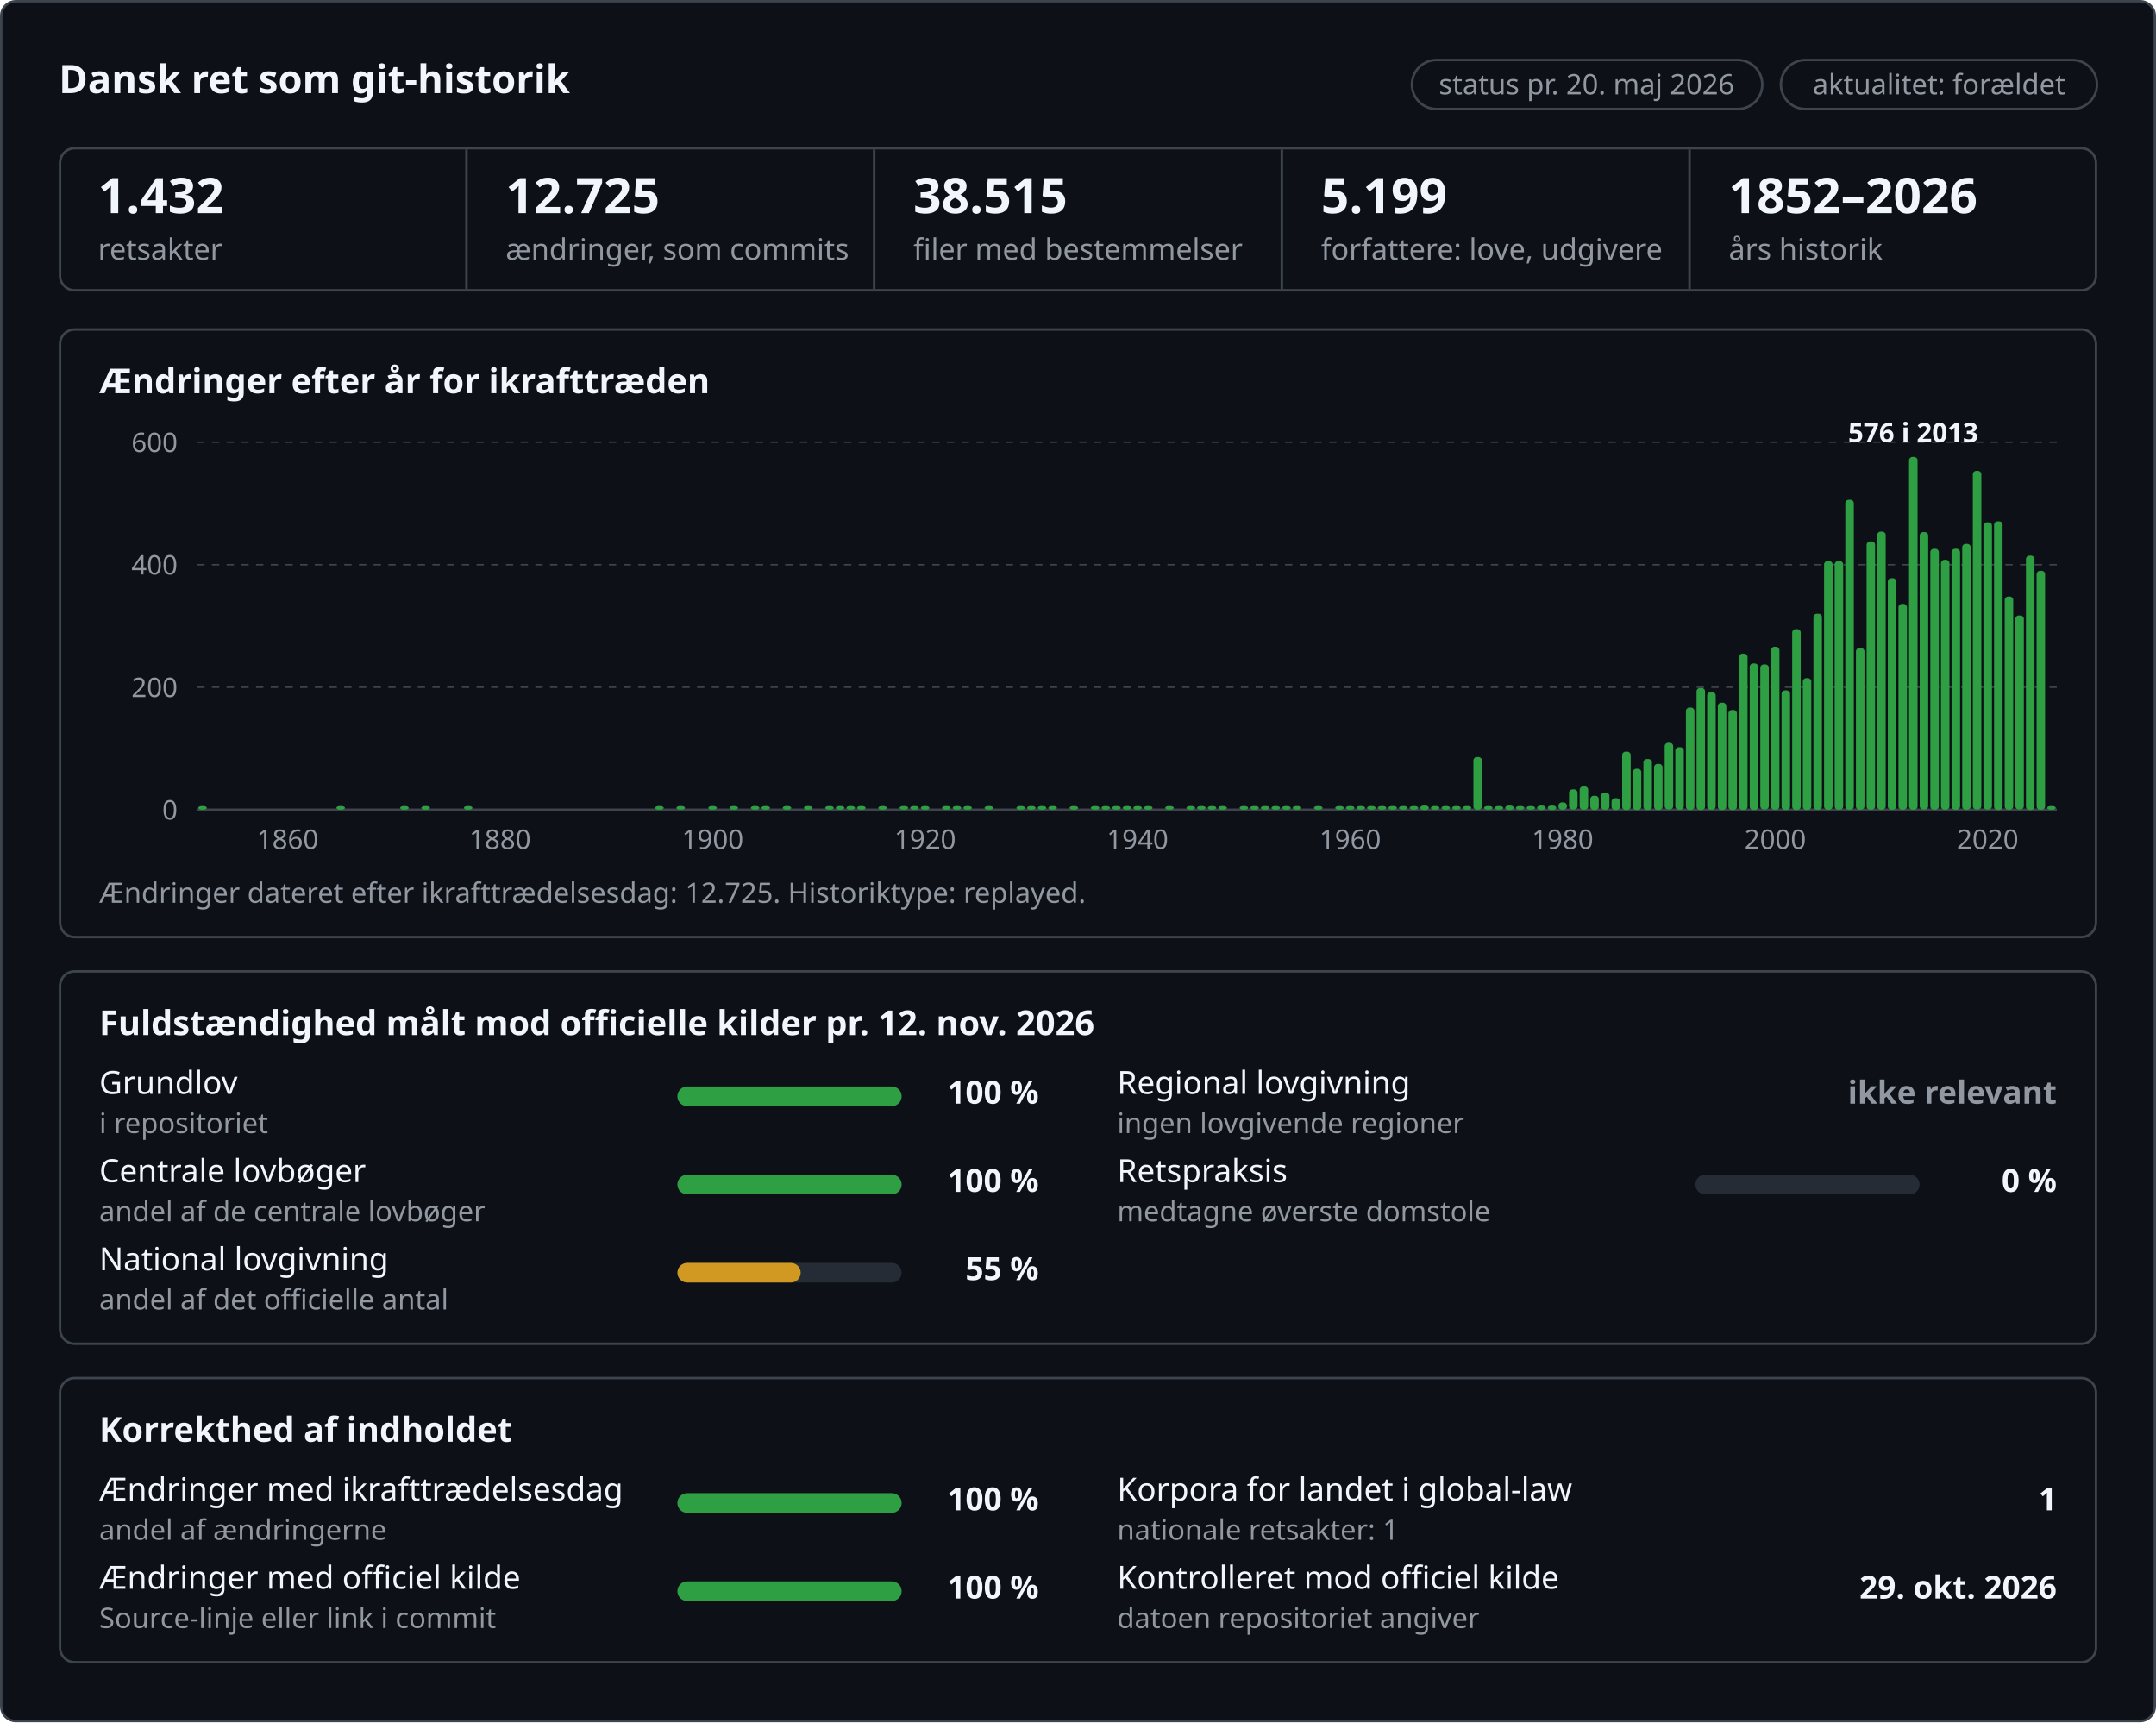
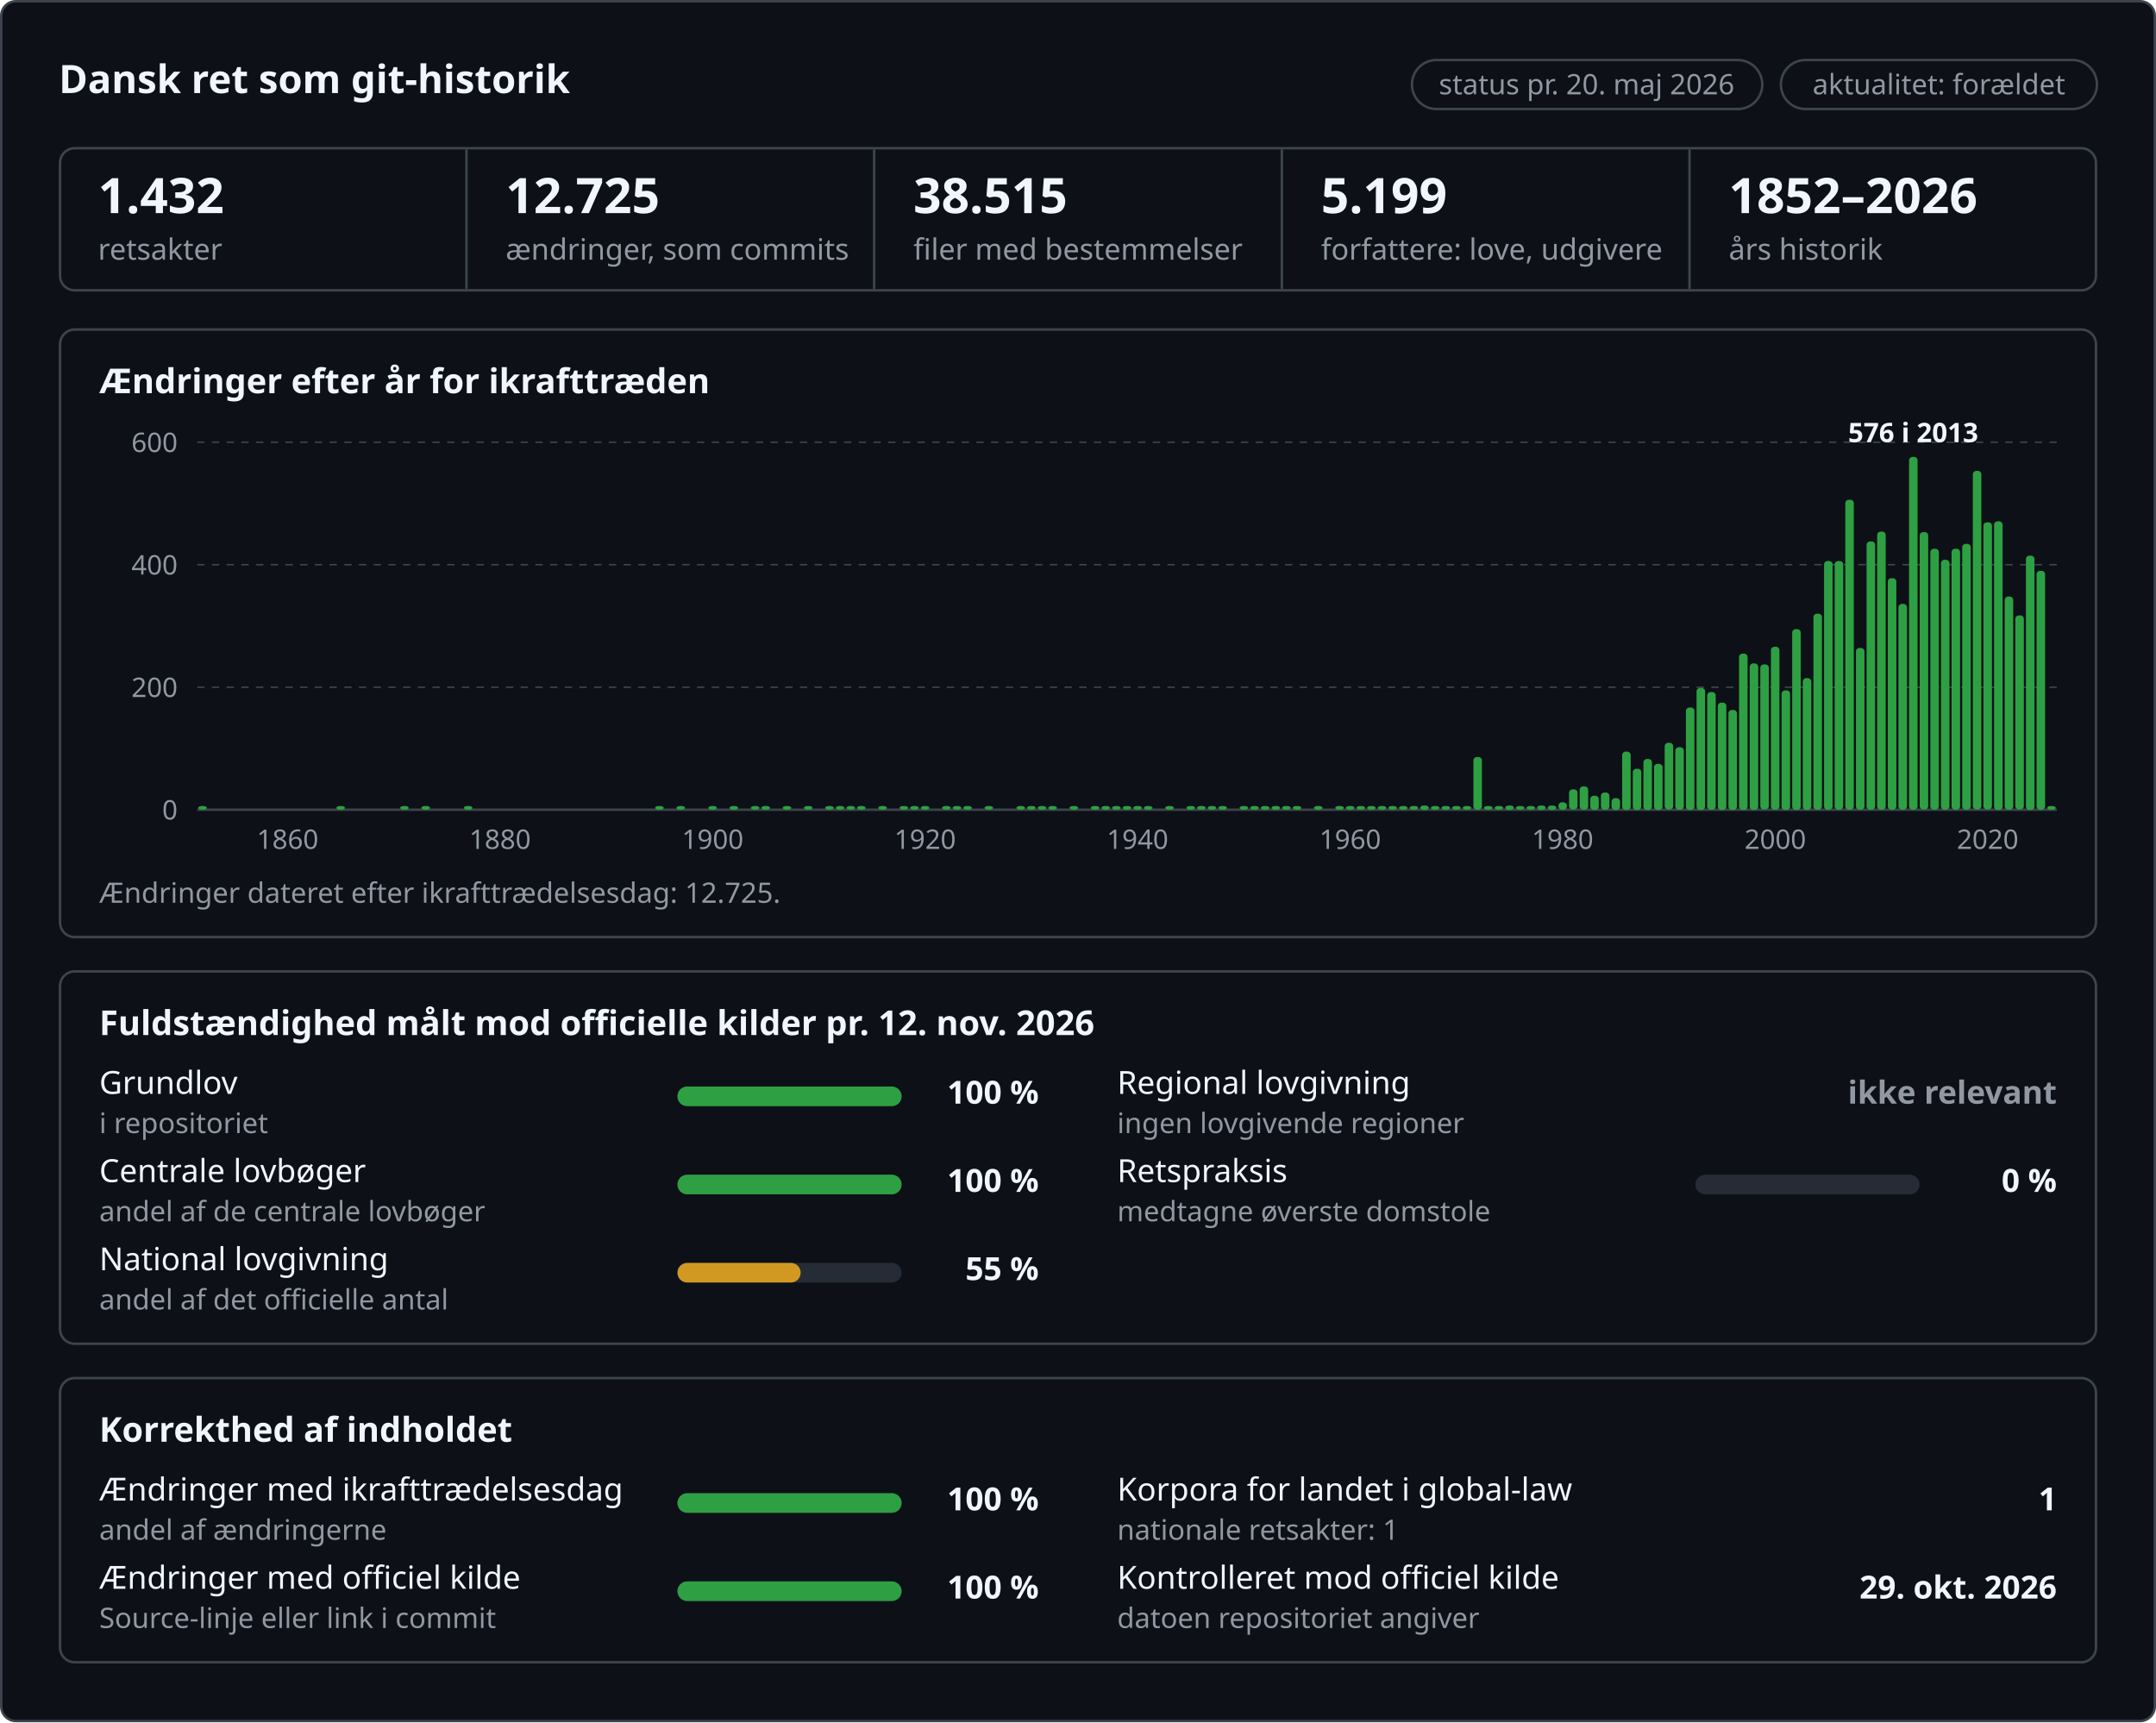
<svg xmlns="http://www.w3.org/2000/svg" width="880" height="703" viewBox="0 0 880 703" font-family="-apple-system,BlinkMacSystemFont,Segoe UI,Noto Sans,Helvetica,Arial,sans-serif">
  <rect x="0.5" y="0.5" width="879" height="702" rx="6" fill="#0d1117" stroke="#3d444d" />
  <text x="24" y="38" font-size="16" font-weight="600" fill="#f0f6fc">Dansk ret som git-historik</text>
  <rect x="576.3" y="24.5" width="143" height="20" rx="10" fill="none" stroke="#3d444d" />
  <text x="647.6" y="38.5" font-size="11.5" font-weight="500" text-anchor="middle" fill="#9198a1">status pr. 20. maj 2026</text>
  <rect x="726.9" y="24.5" width="129" height="20" rx="10" fill="none" stroke="#3d444d" />
  <text x="791.4" y="38.5" font-size="11.5" font-weight="500" text-anchor="middle" fill="#9198a1">aktualitet: forældet</text>
  <rect x="24.5" y="60.5" width="831" height="58" rx="6" fill="#0d1117" stroke="#3d444d" />
  <text x="40.0" y="87" font-size="20" font-weight="600" fill="#f0f6fc">1.432</text>
  <text x="40.0" y="106" font-size="12" fill="#9198a1">retsakter</text>
  <line x1="190.4" y1="61" x2="190.4" y2="118" stroke="#3d444d" />
  <text x="206.4" y="87" font-size="20" font-weight="600" fill="#f0f6fc">12.725</text>
  <text x="206.4" y="106" font-size="12" fill="#9198a1">ændringer, som commits</text>
  <line x1="356.8" y1="61" x2="356.8" y2="118" stroke="#3d444d" />
  <text x="372.8" y="87" font-size="20" font-weight="600" fill="#f0f6fc">38.515</text>
  <text x="372.8" y="106" font-size="12" fill="#9198a1">filer med bestemmelser</text>
  <line x1="523.2" y1="61" x2="523.2" y2="118" stroke="#3d444d" />
  <text x="539.2" y="87" font-size="20" font-weight="600" fill="#f0f6fc">5.199</text>
  <text x="539.2" y="106" font-size="12" fill="#9198a1">forfattere: love, udgivere</text>
  <line x1="689.6" y1="61" x2="689.6" y2="118" stroke="#3d444d" />
  <text x="705.6" y="87" font-size="20" font-weight="600" fill="#f0f6fc">1852–2026</text>
  <text x="705.6" y="106" font-size="12" fill="#9198a1">års historik</text>
  <rect x="24.5" y="134.5" width="831" height="248" rx="6" fill="#0d1117" stroke="#3d444d" />
  <text x="40.5" y="160.5" font-size="14" font-weight="600" fill="#f0f6fc">Ændringer efter år for ikrafttræden</text>
  <line x1="80.5" y1="330.5" x2="839.5" y2="330.5" stroke="#3d444d" stroke-width="1" />
  <text x="72.5" y="334.5" font-size="11" text-anchor="end" fill="#9198a1">0</text>
  <line x1="80.5" y1="280.5" x2="839.5" y2="280.5" stroke="#3d444d" stroke-width="0.6" stroke-dasharray="3 3" />
  <text x="72.5" y="284.5" font-size="11" text-anchor="end" fill="#9198a1">200</text>
  <line x1="80.5" y1="230.5" x2="839.5" y2="230.5" stroke="#3d444d" stroke-width="0.6" stroke-dasharray="3 3" />
  <text x="72.5" y="234.5" font-size="11" text-anchor="end" fill="#9198a1">400</text>
  <line x1="80.5" y1="180.5" x2="839.5" y2="180.5" stroke="#3d444d" stroke-width="0.6" stroke-dasharray="3 3" />
  <text x="72.5" y="184.5" font-size="11" text-anchor="end" fill="#9198a1">600</text>
  <rect x="80.93" y="329.0" width="3.47" height="1.5" rx="1.4" fill="#2ea043" />
  <text x="117.4" y="346.5" font-size="11" text-anchor="middle" fill="#9198a1">1860</text>
  <rect x="137.32" y="329.0" width="3.47" height="1.5" rx="1.4" fill="#2ea043" />
  <rect x="163.34" y="329.0" width="3.47" height="1.5" rx="1.4" fill="#2ea043" />
  <rect x="172.01" y="329.0" width="3.47" height="1.5" rx="1.4" fill="#2ea043" />
  <rect x="189.36" y="329.0" width="3.47" height="1.5" rx="1.4" fill="#2ea043" />
  <text x="204.1" y="346.5" font-size="11" text-anchor="middle" fill="#9198a1">1880</text>
  <rect x="267.43" y="329.0" width="3.47" height="1.5" rx="1.4" fill="#2ea043" />
  <rect x="276.11" y="329.0" width="3.47" height="1.5" rx="1.4" fill="#2ea043" />
  <rect x="289.12" y="329.0" width="3.47" height="1.5" rx="1.4" fill="#2ea043" />
  <text x="290.9" y="346.5" font-size="11" text-anchor="middle" fill="#9198a1">1900</text>
  <rect x="297.79" y="329.0" width="3.47" height="1.5" rx="1.4" fill="#2ea043" />
  <rect x="306.47" y="329.0" width="3.47" height="1.5" rx="1.4" fill="#2ea043" />
  <rect x="310.80" y="329.0" width="3.47" height="1.5" rx="1.4" fill="#2ea043" />
  <rect x="319.48" y="329.0" width="3.47" height="1.5" rx="1.4" fill="#2ea043" />
  <rect x="328.15" y="329.0" width="3.47" height="1.5" rx="1.4" fill="#2ea043" />
  <rect x="336.83" y="329.0" width="3.47" height="1.5" rx="1.4" fill="#2ea043" />
  <rect x="341.16" y="329.0" width="3.47" height="1.5" rx="1.4" fill="#2ea043" />
  <rect x="345.50" y="329.0" width="3.47" height="1.5" rx="1.4" fill="#2ea043" />
  <rect x="349.84" y="329.0" width="3.47" height="1.5" rx="1.4" fill="#2ea043" />
  <rect x="358.51" y="329.0" width="3.47" height="1.5" rx="1.4" fill="#2ea043" />
  <rect x="367.19" y="329.0" width="3.47" height="1.5" rx="1.4" fill="#2ea043" />
  <rect x="371.52" y="329.0" width="3.47" height="1.5" rx="1.4" fill="#2ea043" />
  <rect x="375.86" y="329.0" width="3.47" height="1.5" rx="1.4" fill="#2ea043" />
  <text x="377.6" y="346.5" font-size="11" text-anchor="middle" fill="#9198a1">1920</text>
  <rect x="384.53" y="329.0" width="3.47" height="1.5" rx="1.4" fill="#2ea043" />
  <rect x="388.87" y="329.0" width="3.47" height="1.5" rx="1.4" fill="#2ea043" />
  <rect x="393.21" y="329.0" width="3.47" height="1.5" rx="1.4" fill="#2ea043" />
  <rect x="401.88" y="329.0" width="3.47" height="1.5" rx="1.4" fill="#2ea043" />
  <rect x="414.89" y="329.0" width="3.47" height="1.5" rx="1.4" fill="#2ea043" />
  <rect x="419.23" y="329.0" width="3.47" height="1.5" rx="1.4" fill="#2ea043" />
  <rect x="423.57" y="329.0" width="3.47" height="1.5" rx="1.4" fill="#2ea043" />
  <rect x="427.91" y="329.0" width="3.47" height="1.5" rx="1.4" fill="#2ea043" />
  <rect x="436.58" y="329.0" width="3.47" height="1.5" rx="1.4" fill="#2ea043" />
  <rect x="445.25" y="329.0" width="3.47" height="1.5" rx="1.4" fill="#2ea043" />
  <rect x="449.59" y="329.0" width="3.47" height="1.5" rx="1.4" fill="#2ea043" />
  <rect x="453.93" y="329.0" width="3.47" height="1.5" rx="1.4" fill="#2ea043" />
  <rect x="458.27" y="329.0" width="3.47" height="1.5" rx="1.4" fill="#2ea043" />
  <rect x="462.60" y="329.0" width="3.47" height="1.5" rx="1.4" fill="#2ea043" />
  <text x="464.3" y="346.5" font-size="11" text-anchor="middle" fill="#9198a1">1940</text>
  <rect x="466.94" y="329.0" width="3.47" height="1.5" rx="1.4" fill="#2ea043" />
  <rect x="475.61" y="329.0" width="3.47" height="1.5" rx="1.4" fill="#2ea043" />
  <rect x="484.29" y="329.0" width="3.47" height="1.5" rx="1.4" fill="#2ea043" />
  <rect x="488.63" y="329.0" width="3.47" height="1.5" rx="1.4" fill="#2ea043" />
  <rect x="492.96" y="329.0" width="3.47" height="1.5" rx="1.4" fill="#2ea043" />
  <rect x="497.30" y="329.0" width="3.47" height="1.5" rx="1.4" fill="#2ea043" />
  <rect x="505.97" y="329.0" width="3.47" height="1.5" rx="1.4" fill="#2ea043" />
  <rect x="510.31" y="329.0" width="3.47" height="1.5" rx="1.4" fill="#2ea043" />
  <rect x="514.65" y="329.0" width="3.47" height="1.5" rx="1.4" fill="#2ea043" />
  <rect x="518.99" y="329.0" width="3.47" height="1.5" rx="1.4" fill="#2ea043" />
  <rect x="523.32" y="329.0" width="3.47" height="1.5" rx="1.4" fill="#2ea043" />
  <rect x="527.66" y="329.0" width="3.47" height="1.5" rx="1.4" fill="#2ea043" />
  <rect x="536.33" y="329.0" width="3.47" height="1.5" rx="1.4" fill="#2ea043" />
  <rect x="545.01" y="329.0" width="3.47" height="1.5" rx="1.4" fill="#2ea043" />
  <rect x="549.35" y="329.0" width="3.47" height="1.5" rx="1.4" fill="#2ea043" />
  <text x="551.1" y="346.5" font-size="11" text-anchor="middle" fill="#9198a1">1960</text>
  <rect x="553.68" y="329.0" width="3.47" height="1.5" rx="1.4" fill="#2ea043" />
  <rect x="558.02" y="329.0" width="3.47" height="1.5" rx="1.4" fill="#2ea043" />
  <rect x="562.36" y="329.0" width="3.47" height="1.5" rx="1.4" fill="#2ea043" />
  <rect x="566.69" y="329.0" width="3.47" height="1.5" rx="1.4" fill="#2ea043" />
  <rect x="571.03" y="329.0" width="3.47" height="1.5" rx="1.4" fill="#2ea043" />
  <rect x="575.37" y="329.0" width="3.47" height="1.5" rx="1.4" fill="#2ea043" />
  <rect x="579.71" y="328.8" width="3.47" height="1.8" rx="1.4" fill="#2ea043" />
  <rect x="584.04" y="329.0" width="3.47" height="1.5" rx="1.4" fill="#2ea043" />
  <rect x="588.38" y="329.0" width="3.47" height="1.5" rx="1.4" fill="#2ea043" />
  <rect x="592.72" y="329.0" width="3.47" height="1.5" rx="1.4" fill="#2ea043" />
  <rect x="597.05" y="329.0" width="3.47" height="1.5" rx="1.4" fill="#2ea043" />
  <rect x="601.39" y="309.0" width="3.47" height="21.5" rx="1.4" fill="#2ea043" />
  <rect x="605.73" y="329.0" width="3.47" height="1.5" rx="1.4" fill="#2ea043" />
  <rect x="610.07" y="329.0" width="3.47" height="1.5" rx="1.4" fill="#2ea043" />
  <rect x="614.40" y="328.8" width="3.47" height="1.8" rx="1.4" fill="#2ea043" />
  <rect x="618.74" y="329.0" width="3.47" height="1.5" rx="1.4" fill="#2ea043" />
  <rect x="623.08" y="329.0" width="3.47" height="1.5" rx="1.4" fill="#2ea043" />
  <rect x="627.41" y="328.8" width="3.47" height="1.8" rx="1.4" fill="#2ea043" />
  <rect x="631.75" y="328.8" width="3.47" height="1.8" rx="1.4" fill="#2ea043" />
  <rect x="636.09" y="327.5" width="3.47" height="3.0" rx="1.4" fill="#2ea043" />
  <text x="637.8" y="346.5" font-size="11" text-anchor="middle" fill="#9198a1">1980</text>
  <rect x="640.43" y="322.2" width="3.47" height="8.2" rx="1.4" fill="#2ea043" />
  <rect x="644.76" y="321.0" width="3.47" height="9.5" rx="1.4" fill="#2ea043" />
  <rect x="649.10" y="324.8" width="3.47" height="5.8" rx="1.4" fill="#2ea043" />
  <rect x="653.44" y="323.5" width="3.47" height="7.0" rx="1.4" fill="#2ea043" />
  <rect x="657.77" y="325.8" width="3.47" height="4.8" rx="1.4" fill="#2ea043" />
  <rect x="662.11" y="306.8" width="3.47" height="23.8" rx="1.4" fill="#2ea043" />
  <rect x="666.45" y="313.8" width="3.47" height="16.8" rx="1.4" fill="#2ea043" />
  <rect x="670.79" y="309.8" width="3.47" height="20.8" rx="1.4" fill="#2ea043" />
  <rect x="675.12" y="311.8" width="3.47" height="18.8" rx="1.4" fill="#2ea043" />
  <rect x="679.46" y="303.2" width="3.47" height="27.2" rx="1.4" fill="#2ea043" />
  <rect x="683.80" y="305.0" width="3.47" height="25.5" rx="1.4" fill="#2ea043" />
  <rect x="688.13" y="288.8" width="3.47" height="41.8" rx="1.4" fill="#2ea043" />
  <rect x="692.47" y="280.8" width="3.47" height="49.8" rx="1.4" fill="#2ea043" />
  <rect x="696.81" y="282.5" width="3.47" height="48.0" rx="1.4" fill="#2ea043" />
  <rect x="701.15" y="286.8" width="3.47" height="43.8" rx="1.4" fill="#2ea043" />
  <rect x="705.48" y="289.8" width="3.47" height="40.8" rx="1.4" fill="#2ea043" />
  <rect x="709.82" y="266.8" width="3.47" height="63.8" rx="1.4" fill="#2ea043" />
  <rect x="714.16" y="270.8" width="3.47" height="59.8" rx="1.4" fill="#2ea043" />
  <rect x="718.49" y="271.2" width="3.47" height="59.2" rx="1.4" fill="#2ea043" />
  <rect x="722.83" y="264.0" width="3.47" height="66.5" rx="1.4" fill="#2ea043" />
  <text x="724.6" y="346.5" font-size="11" text-anchor="middle" fill="#9198a1">2000</text>
  <rect x="727.17" y="281.8" width="3.47" height="48.8" rx="1.4" fill="#2ea043" />
  <rect x="731.51" y="256.8" width="3.47" height="73.8" rx="1.4" fill="#2ea043" />
  <rect x="735.84" y="276.8" width="3.47" height="53.8" rx="1.4" fill="#2ea043" />
  <rect x="740.18" y="250.5" width="3.47" height="80.0" rx="1.4" fill="#2ea043" />
  <rect x="744.52" y="229.0" width="3.47" height="101.5" rx="1.4" fill="#2ea043" />
  <rect x="748.85" y="229.0" width="3.47" height="101.5" rx="1.4" fill="#2ea043" />
  <rect x="753.19" y="204.0" width="3.47" height="126.5" rx="1.4" fill="#2ea043" />
  <rect x="757.53" y="264.5" width="3.47" height="66.0" rx="1.4" fill="#2ea043" />
  <rect x="761.87" y="221.0" width="3.47" height="109.5" rx="1.4" fill="#2ea043" />
  <rect x="766.20" y="217.0" width="3.47" height="113.5" rx="1.4" fill="#2ea043" />
  <rect x="770.54" y="236.0" width="3.47" height="94.5" rx="1.4" fill="#2ea043" />
  <rect x="774.88" y="246.5" width="3.47" height="84.0" rx="1.4" fill="#2ea043" />
  <rect x="779.21" y="186.5" width="3.47" height="144.0" rx="1.4" fill="#2ea043" />
  <text x="780.9" y="180.5" font-size="11" font-weight="600" text-anchor="middle" fill="#f0f6fc">576 i 2013</text>
  <rect x="783.55" y="217.2" width="3.47" height="113.2" rx="1.4" fill="#2ea043" />
  <rect x="787.89" y="224.0" width="3.47" height="106.5" rx="1.4" fill="#2ea043" />
  <rect x="792.23" y="228.5" width="3.47" height="102.0" rx="1.4" fill="#2ea043" />
  <rect x="796.56" y="224.0" width="3.47" height="106.5" rx="1.4" fill="#2ea043" />
  <rect x="800.90" y="222.0" width="3.47" height="108.5" rx="1.4" fill="#2ea043" />
  <rect x="805.24" y="192.2" width="3.47" height="138.2" rx="1.4" fill="#2ea043" />
  <rect x="809.57" y="213.2" width="3.47" height="117.2" rx="1.4" fill="#2ea043" />
  <text x="811.3" y="346.5" font-size="11" text-anchor="middle" fill="#9198a1">2020</text>
  <rect x="813.91" y="212.8" width="3.47" height="117.8" rx="1.4" fill="#2ea043" />
  <rect x="818.25" y="243.5" width="3.47" height="87.0" rx="1.4" fill="#2ea043" />
  <rect x="822.59" y="251.2" width="3.47" height="79.2" rx="1.4" fill="#2ea043" />
  <rect x="826.92" y="226.8" width="3.47" height="103.8" rx="1.4" fill="#2ea043" />
  <rect x="831.26" y="233.0" width="3.47" height="97.5" rx="1.4" fill="#2ea043" />
  <rect x="835.60" y="329.0" width="3.47" height="1.5" rx="1.4" fill="#2ea043" />
-   <text x="40.5" y="368.5" font-size="11.5" fill="#9198a1">Ændringer dateret efter ikrafttrædelsesdag: 12.725. Historiktype: replayed.</text>
+   <text x="40.5" y="368.5" font-size="11.5" fill="#9198a1">Ændringer dateret efter ikrafttrædelsesdag: 12.725.</text>
  <rect x="24.5" y="396.5" width="831" height="152" rx="6" fill="#0d1117" stroke="#3d444d" />
  <text x="40.5" y="422.5" font-size="14" font-weight="600" fill="#f0f6fc">Fuldstændighed målt mod officielle kilder pr. 12. nov. 2026</text>
  <text x="40.5" y="446.5" font-size="13" fill="#f0f6fc">Grundlov</text>
  <text x="40.5" y="462.5" font-size="11.5" fill="#9198a1">i repositoriet</text>
  <g>
    <rect x="276.5" y="443.5" width="91.5" height="8" rx="4" fill="#262c36" />
    <rect x="276.5" y="443.5" width="91.5" height="8" rx="4" fill="#2ea043" />
  </g>
  <text x="424.0" y="450.5" font-size="13" font-weight="600" text-anchor="end" fill="#f0f6fc">100 %</text>
  <text x="40.5" y="482.5" font-size="13" fill="#f0f6fc">Centrale lovbøger</text>
  <text x="40.5" y="498.5" font-size="11.5" fill="#9198a1">andel af de centrale lovbøger</text>
  <g>
    <rect x="276.5" y="479.5" width="91.5" height="8" rx="4" fill="#262c36" />
    <rect x="276.5" y="479.5" width="91.5" height="8" rx="4" fill="#2ea043" />
  </g>
  <text x="424.0" y="486.5" font-size="13" font-weight="600" text-anchor="end" fill="#f0f6fc">100 %</text>
  <text x="40.5" y="518.5" font-size="13" fill="#f0f6fc">National lovgivning</text>
  <text x="40.5" y="534.5" font-size="11.5" fill="#9198a1">andel af det officielle antal</text>
  <g>
    <rect x="276.5" y="515.5" width="91.5" height="8" rx="4" fill="#262c36" />
    <rect x="276.5" y="515.5" width="50.3" height="8" rx="4" fill="#d29922" />
  </g>
  <text x="424.0" y="522.5" font-size="13" font-weight="600" text-anchor="end" fill="#f0f6fc">55 %</text>
  <text x="456.0" y="446.5" font-size="13" fill="#f0f6fc">Regional lovgivning</text>
  <text x="456.0" y="462.5" font-size="11.5" fill="#9198a1">ingen lovgivende regioner</text>
  <text x="839.5" y="450.5" font-size="13" font-weight="600" text-anchor="end" fill="#9198a1">ikke relevant</text>
  <text x="456.0" y="482.5" font-size="13" fill="#f0f6fc">Retspraksis</text>
  <text x="456.0" y="498.5" font-size="11.5" fill="#9198a1">medtagne øverste domstole</text>
  <g>
    <rect x="692.0" y="479.5" width="91.5" height="8" rx="4" fill="#262c36" />
  </g>
  <text x="839.5" y="486.5" font-size="13" font-weight="600" text-anchor="end" fill="#f0f6fc">0 %</text>
  <rect x="24.5" y="562.5" width="831" height="116" rx="6" fill="#0d1117" stroke="#3d444d" />
  <text x="40.5" y="588.5" font-size="14" font-weight="600" fill="#f0f6fc">Korrekthed af indholdet</text>
  <text x="40.5" y="612.5" font-size="13" fill="#f0f6fc">Ændringer med ikrafttrædelsesdag</text>
  <text x="40.5" y="628.5" font-size="11.5" fill="#9198a1">andel af ændringerne</text>
  <g>
    <rect x="276.5" y="609.5" width="91.5" height="8" rx="4" fill="#262c36" />
    <rect x="276.5" y="609.5" width="91.5" height="8" rx="4" fill="#2ea043" />
  </g>
  <text x="424.0" y="616.5" font-size="13" font-weight="600" text-anchor="end" fill="#f0f6fc">100 %</text>
  <text x="40.5" y="648.5" font-size="13" fill="#f0f6fc">Ændringer med officiel kilde</text>
  <text x="40.5" y="664.5" font-size="11.5" fill="#9198a1">Source-linje eller link i commit</text>
  <g>
    <rect x="276.5" y="645.5" width="91.5" height="8" rx="4" fill="#262c36" />
    <rect x="276.5" y="645.5" width="91.5" height="8" rx="4" fill="#2ea043" />
  </g>
  <text x="424.0" y="652.5" font-size="13" font-weight="600" text-anchor="end" fill="#f0f6fc">100 %</text>
  <text x="456.0" y="612.5" font-size="13" fill="#f0f6fc">Korpora for landet i global-law</text>
  <text x="456.0" y="628.5" font-size="11.5" fill="#9198a1">nationale retsakter: 1</text>
  <text x="839.5" y="616.5" font-size="13" font-weight="600" text-anchor="end" fill="#f0f6fc">1</text>
  <text x="456.0" y="648.5" font-size="13" fill="#f0f6fc">Kontrolleret mod officiel kilde</text>
  <text x="456.0" y="664.5" font-size="11.5" fill="#9198a1">datoen repositoriet angiver</text>
  <text x="839.5" y="652.5" font-size="13" font-weight="600" text-anchor="end" fill="#f0f6fc">29. okt. 2026</text>
</svg>
